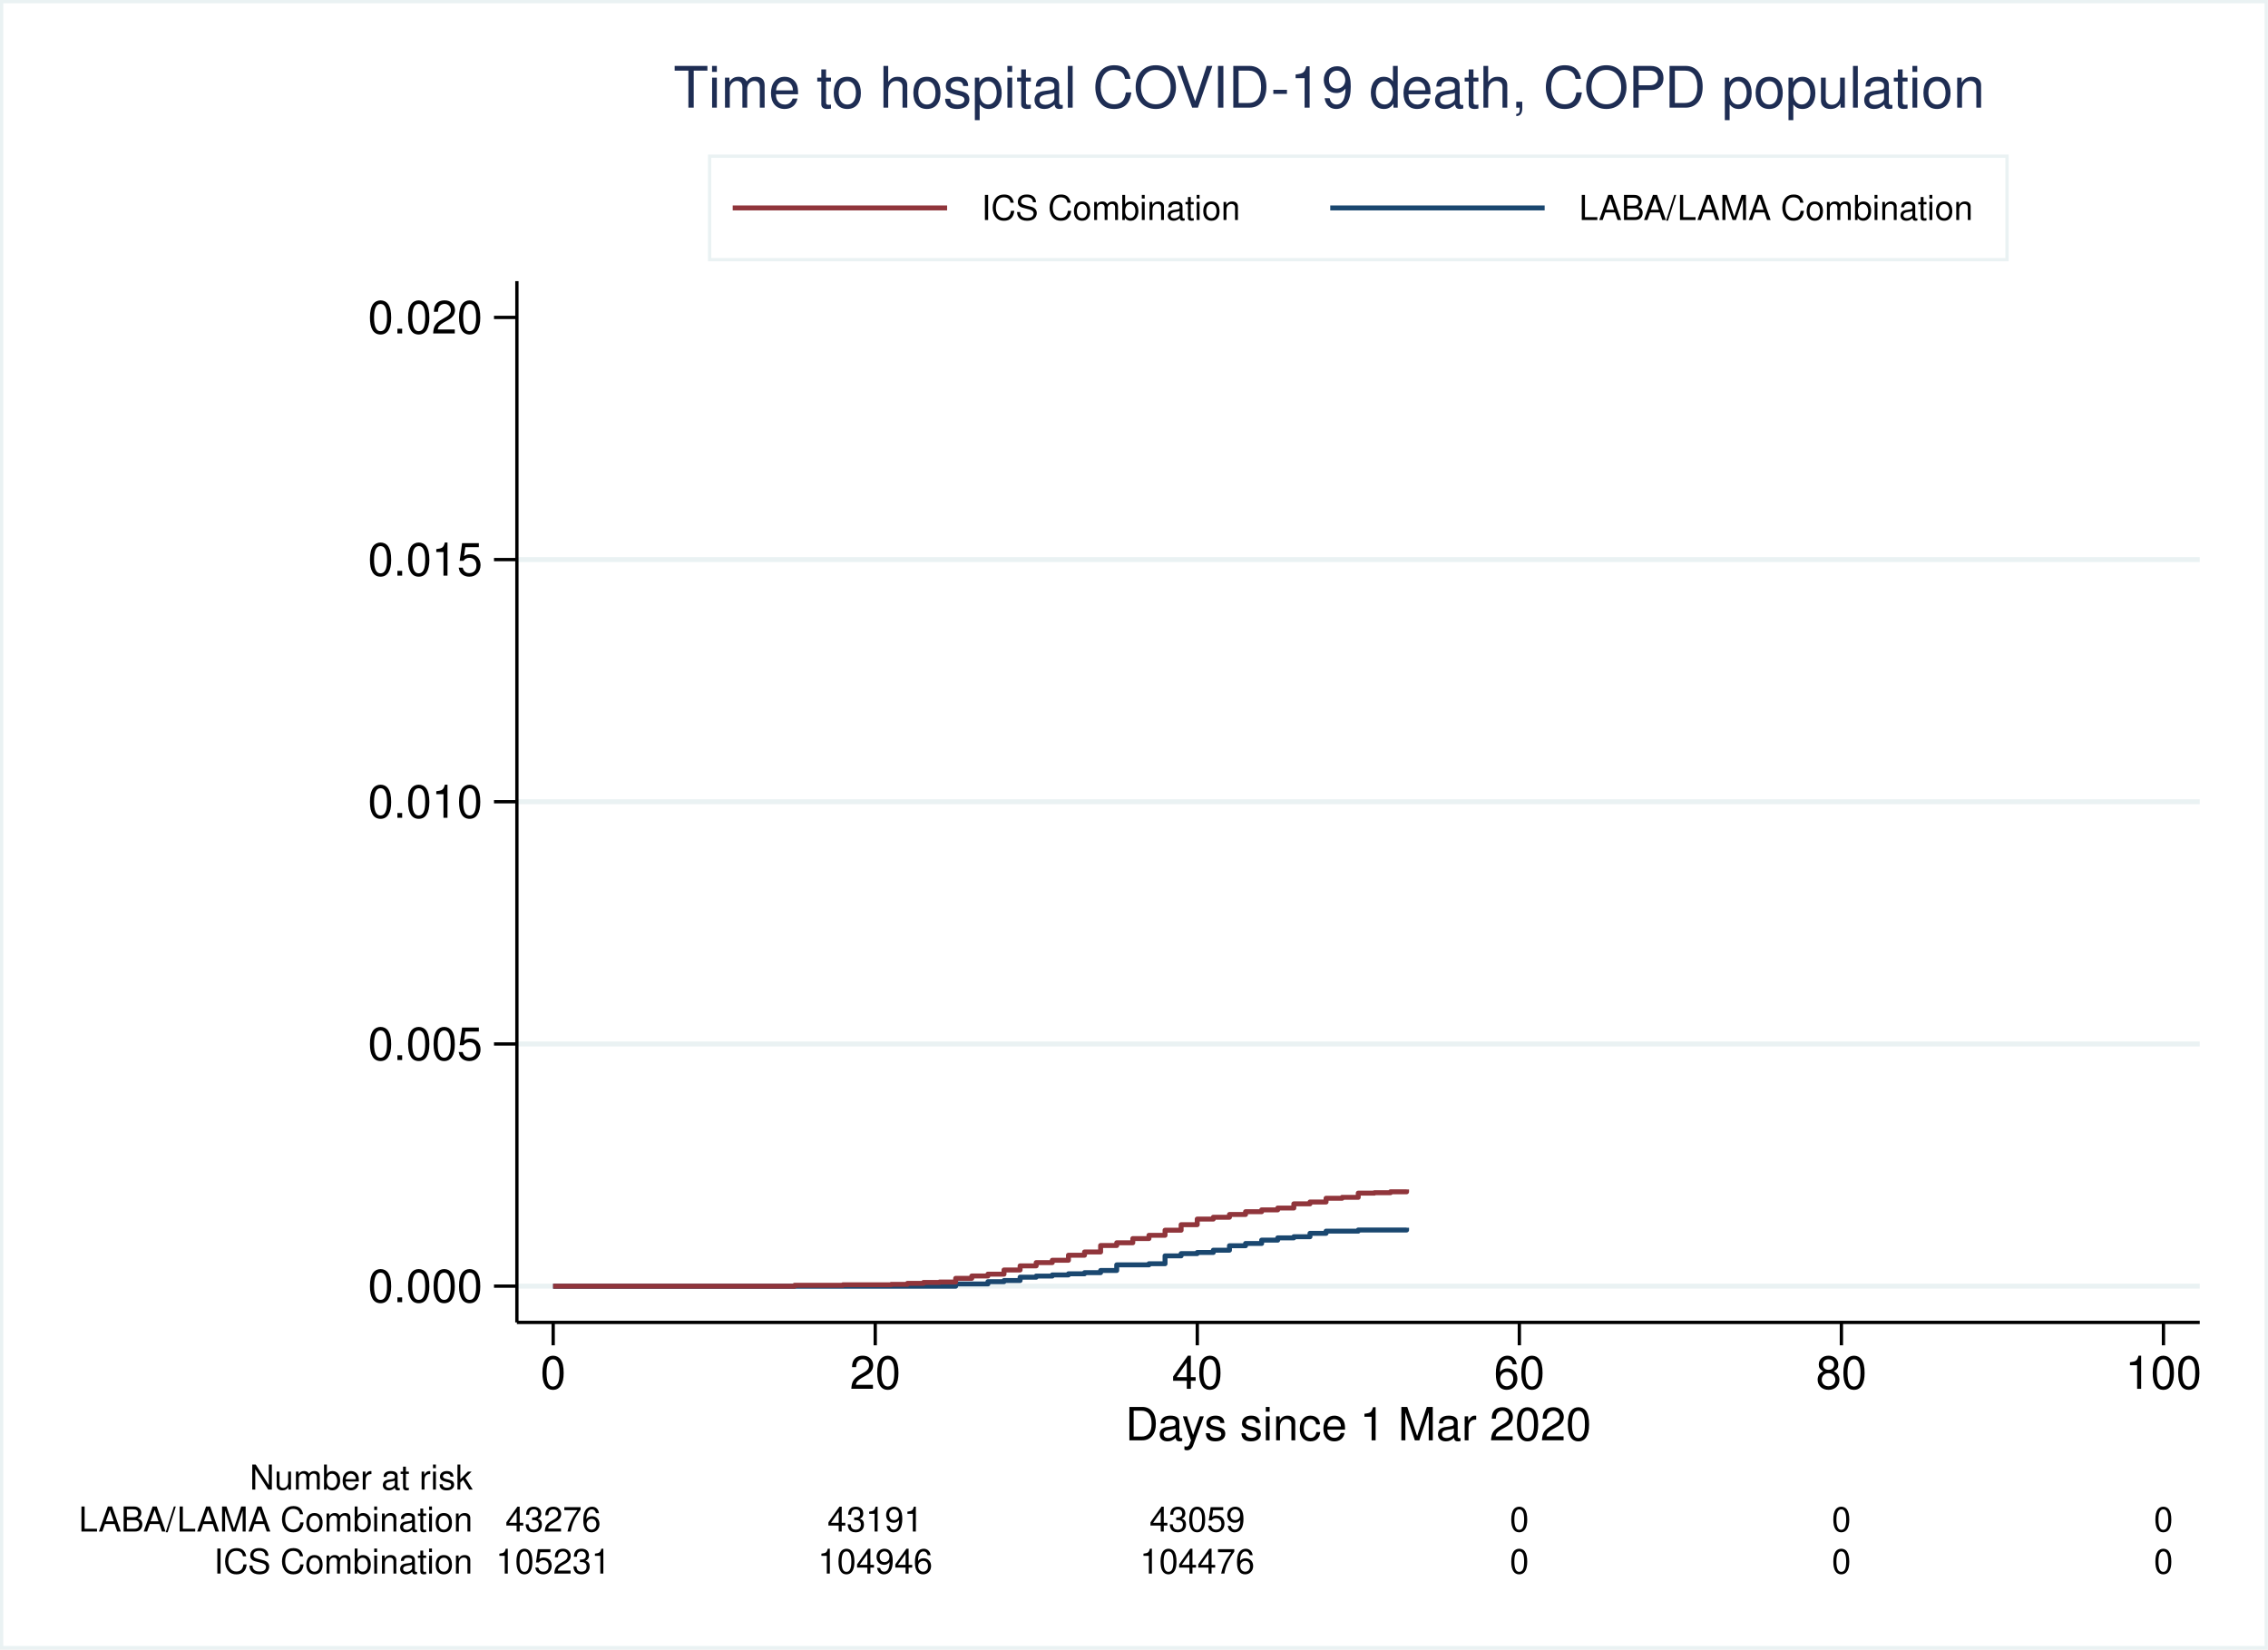
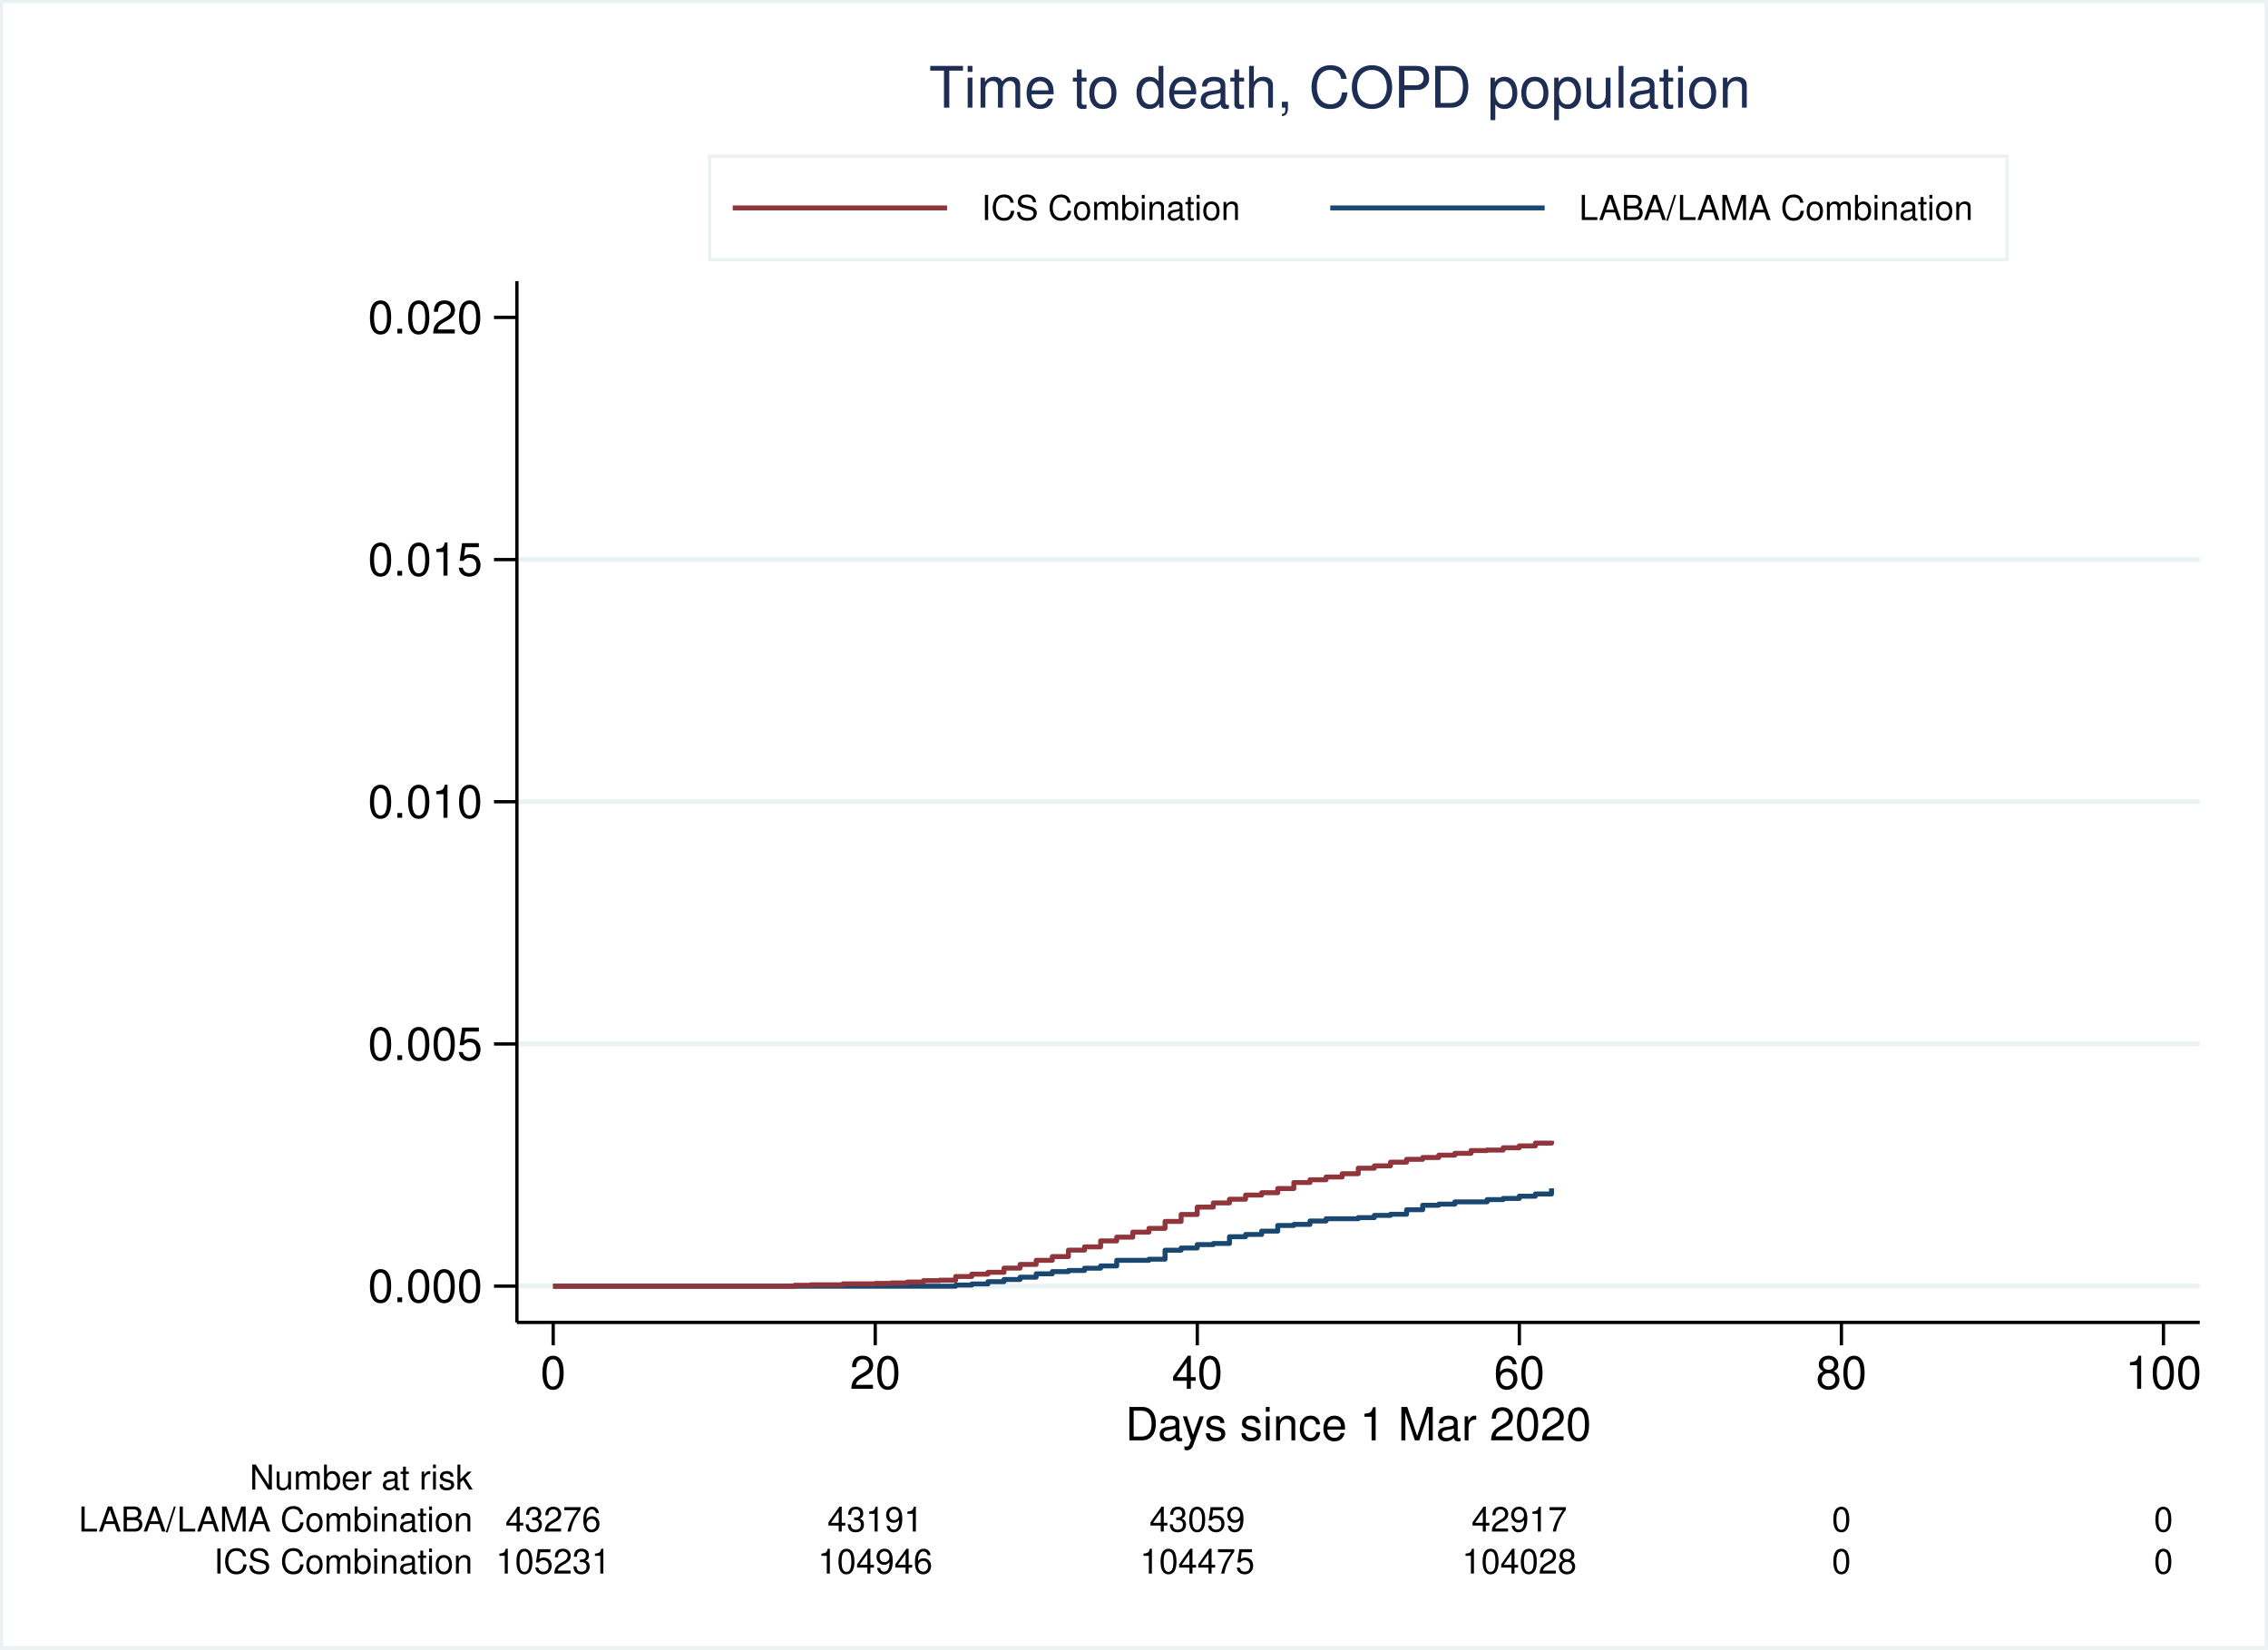
<svg xmlns="http://www.w3.org/2000/svg" version="1.1" width="5.50in" height="4.00in" viewBox="0 0 3960 2880">
  <rect x="0" y="0" width="3960" height="2880" style="fill:#EAF2F3;stroke:none" />
  <rect x="0.00" y="0.00" width="3959.88" height="2880.00" style="fill:#FFFFFF" />
  <rect x="2.88" y="2.88" width="3954.12" height="2874.24" style="fill:none;stroke:#EAF2F3;stroke-width:5.76" />
  <rect x="902.51" y="490.93" width="2938.32" height="1818.32" style="fill:#FFFFFF" />
  <rect x="905.39" y="493.81" width="2932.56" height="1812.56" style="fill:none;stroke:#FFFFFF;stroke-width:5.76" />
  <line x1="902.51" y1="2245.89" x2="3840.83" y2="2245.89" style="stroke:#EAF2F3;stroke-width:8.64" />
  <line x1="902.51" y1="1823.02" x2="3840.83" y2="1823.02" style="stroke:#EAF2F3;stroke-width:8.64" />
  <line x1="902.51" y1="1400.03" x2="3840.83" y2="1400.03" style="stroke:#EAF2F3;stroke-width:8.64" />
  <line x1="902.51" y1="977.16" x2="3840.83" y2="977.16" style="stroke:#EAF2F3;stroke-width:8.64" />
-   <path d=" M965.75 2246.01 L965.75 2246.01 L965.75 2246.01 L993.84 2246.01 L993.84 2246.01 L1022.05 2246.01 L1022.05 2246.01 L1050.14 2246.01 L1050.14 2246.01 L1078.23 2246.01 L1078.23 2246.01 L1106.33 2246.01 L1106.33 2246.01 L1134.42 2246.01 L1134.42 2246.01 L1162.63 2246.01 L1162.63 2246.01 L1190.72 2246.01 L1190.72 2246.01 L1218.81 2246.01 L1218.81 2246.01 L1246.90 2246.01 L1246.90 2246.01 L1275.00 2246.01 L1275.00 2246.01 L1303.21 2246.01 L1303.21 2246.01 L1331.30 2246.01 L1331.30 2246.01 L1359.39 2246.01 L1359.39 2246.01 L1387.48 2246.01 L1387.48 2246.01 L1415.58 2246.01 L1415.58 2246.01 L1443.79 2246.01 L1443.79 2246.01 L1471.88 2246.01 L1471.88 2246.01 L1499.97 2246.01 L1499.97 2246.01 L1528.07 2246.01 L1528.07 2246.01 L1556.16 2246.01 L1556.16 2246.01 L1584.37 2246.01 L1584.37 2246.01 L1612.46 2246.01 L1612.46 2246.01 L1640.55 2246.01 L1640.55 2246.01 L1668.64 2246.01 L1668.64 2242.05 L1696.74 2242.05 L1696.74 2242.05 L1724.95 2242.05 L1724.95 2238.09 L1753.04 2238.09 L1753.04 2236.11 L1781.13 2236.11 L1781.13 2230.29 L1809.22 2230.29 L1809.22 2228.31 L1837.32 2228.31 L1837.32 2226.33 L1865.53 2226.33 L1865.53 2224.35 L1893.62 2224.35 L1893.62 2222.37 L1921.71 2222.37 L1921.71 2218.54 L1949.81 2218.54 L1949.81 2208.76 L1977.90 2208.76 L1977.90 2208.76 L2006.11 2208.76 L2006.11 2206.78 L2034.20 2206.78 L2034.20 2193.04 L2062.29 2193.04 L2062.29 2189.08 L2090.39 2189.08 L2090.39 2187.10 L2118.48 2187.10 L2118.48 2183.14 L2146.69 2183.14 L2146.69 2175.35 L2174.78 2175.35 L2174.78 2171.39 L2202.87 2171.39 L2202.87 2165.57 L2230.97 2165.57 L2230.97 2161.61 L2259.06 2161.61 L2259.06 2159.63 L2287.27 2159.63 L2287.27 2153.69 L2315.36 2153.69 L2315.36 2149.85 L2343.45 2149.85 L2343.45 2149.85 L2371.55 2149.85 L2371.55 2147.87 L2399.64 2147.87 L2399.64 2147.87 L2427.85 2147.87 L2427.85 2147.87 L2455.94 2147.87 L2455.94 2143.91" stroke-linejoin="round" style="fill:none;stroke:#1A476F;stroke-width:8.64" />
-   <path d=" M965.75 2246.01 L965.75 2246.01 L965.75 2246.01 L993.84 2246.01 L993.84 2246.01 L1022.05 2246.01 L1022.05 2246.01 L1050.14 2246.01 L1050.14 2246.01 L1078.23 2246.01 L1078.23 2246.01 L1106.33 2246.01 L1106.33 2246.01 L1134.42 2246.01 L1134.42 2246.01 L1162.63 2246.01 L1162.63 2246.01 L1190.72 2246.01 L1190.72 2246.01 L1218.81 2246.01 L1218.81 2246.01 L1246.90 2246.01 L1246.90 2246.01 L1275.00 2246.01 L1275.00 2246.01 L1303.21 2246.01 L1303.21 2246.01 L1331.30 2246.01 L1331.30 2246.01 L1359.39 2246.01 L1359.39 2246.01 L1387.48 2246.01 L1387.48 2244.40 L1415.58 2244.40 L1415.58 2244.40 L1443.79 2244.40 L1443.79 2244.40 L1471.88 2244.40 L1471.88 2243.53 L1499.97 2243.53 L1499.97 2243.53 L1528.07 2243.53 L1528.07 2243.53 L1556.16 2243.53 L1556.16 2242.79 L1584.37 2242.79 L1584.37 2241.06 L1612.46 2241.06 L1612.46 2239.45 L1640.55 2239.45 L1640.55 2238.71 L1668.64 2238.71 L1668.64 2232.27 L1696.74 2232.27 L1696.74 2228.19 L1724.95 2228.19 L1724.95 2224.97 L1753.04 2224.97 L1753.04 2217.67 L1781.13 2217.67 L1781.13 2210.49 L1809.22 2210.49 L1809.22 2204.80 L1837.32 2204.80 L1837.32 2200.72 L1865.53 2200.72 L1865.53 2191.93 L1893.62 2191.93 L1893.62 2186.24 L1921.71 2186.24 L1921.71 2174.97 L1949.81 2174.97 L1949.81 2170.15 L1977.90 2170.15 L1977.90 2162.85 L2006.11 2162.85 L2006.11 2157.15 L2034.20 2157.15 L2034.20 2148.24 L2062.29 2148.24 L2062.29 2138.59 L2090.39 2138.59 L2090.39 2128.81 L2118.48 2128.81 L2118.48 2125.60 L2146.69 2125.60 L2146.69 2120.77 L2174.78 2120.77 L2174.78 2115.94 L2202.87 2115.94 L2202.87 2112.73 L2230.97 2112.73 L2230.97 2109.51 L2259.06 2109.51 L2259.06 2102.21 L2287.27 2102.21 L2287.27 2098.99 L2315.36 2098.99 L2315.36 2092.43 L2343.45 2092.43 L2343.45 2090.82 L2371.55 2090.82 L2371.55 2083.52 L2399.64 2083.52 L2399.64 2082.78 L2427.85 2082.78 L2427.85 2081.17 L2455.94 2081.17 L2455.94 2077.08" stroke-linejoin="round" style="fill:none;stroke:#90353B;stroke-width:8.64" />
+   <path d=" M965.75 2246.01 L965.75 2246.01 L965.75 2246.01 L993.84 2246.01 L993.84 2246.01 L1022.05 2246.01 L1022.05 2246.01 L1050.14 2246.01 L1050.14 2246.01 L1078.23 2246.01 L1078.23 2246.01 L1106.33 2246.01 L1106.33 2246.01 L1134.42 2246.01 L1134.42 2246.01 L1162.63 2246.01 L1162.63 2246.01 L1190.72 2246.01 L1190.72 2246.01 L1218.81 2246.01 L1218.81 2246.01 L1246.90 2246.01 L1246.90 2246.01 L1275.00 2246.01 L1275.00 2246.01 L1303.21 2246.01 L1303.21 2246.01 L1331.30 2246.01 L1331.30 2246.01 L1359.39 2246.01 L1359.39 2246.01 L1387.48 2246.01 L1387.48 2246.01 L1415.58 2246.01 L1415.58 2246.01 L1443.79 2246.01 L1443.79 2246.01 L1471.88 2246.01 L1471.88 2246.01 L1499.97 2246.01 L1499.97 2246.01 L1528.07 2246.01 L1528.07 2246.01 L1556.16 2246.01 L1556.16 2246.01 L1584.37 2246.01 L1584.37 2246.01 L1612.46 2246.01 L1612.46 2246.01 L1640.55 2246.01 L1640.55 2246.01 L1668.64 2246.01 L1668.64 2244.03 L1696.74 2244.03 L1696.74 2242.05 L1724.95 2242.05 L1724.95 2238.09 L1753.04 2238.09 L1753.04 2234.25 L1781.13 2234.25 L1781.13 2230.29 L1809.22 2230.29 L1809.22 2224.35 L1837.32 2224.35 L1837.32 2220.52 L1865.53 2220.52 L1865.53 2218.54 L1893.62 2218.54 L1893.62 2214.58 L1921.71 2214.58 L1921.71 2210.62 L1949.81 2210.62 L1949.81 2200.84 L1977.90 2200.84 L1977.90 2200.84 L2006.11 2200.84 L2006.11 2198.86 L2034.20 2198.86 L2034.20 2183.14 L2062.29 2183.14 L2062.29 2179.31 L2090.39 2179.31 L2090.39 2173.37 L2118.48 2173.37 L2118.48 2171.39 L2146.69 2171.39 L2146.69 2159.63 L2174.78 2159.63 L2174.78 2155.67 L2202.87 2155.67 L2202.87 2149.85 L2230.97 2149.85 L2230.97 2139.95 L2259.06 2139.95 L2259.06 2138.10 L2287.27 2138.10 L2287.27 2132.16 L2315.36 2132.16 L2315.36 2128.20 L2343.45 2128.20 L2343.45 2128.20 L2371.55 2128.20 L2371.55 2126.22 L2399.64 2126.22 L2399.64 2122.38 L2427.85 2122.38 L2427.85 2120.40 L2455.94 2120.40 L2455.94 2112.48 L2484.03 2112.48 L2484.03 2104.68 L2512.13 2104.68 L2512.13 2102.70 L2540.22 2102.70 L2540.22 2098.74 L2568.43 2098.74 L2568.43 2098.74 L2596.52 2098.74 L2596.52 2094.78 L2624.61 2094.78 L2624.61 2092.80 L2652.70 2092.80 L2652.70 2088.84 L2680.80 2088.84 L2680.80 2085.01 L2709.01 2085.01 L2709.01 2075.10" stroke-linejoin="round" style="fill:none;stroke:#1A476F;stroke-width:8.64" />
+   <path d=" M965.75 2246.01 L965.75 2246.01 L965.75 2246.01 L993.84 2246.01 L993.84 2246.01 L1022.05 2246.01 L1022.05 2246.01 L1050.14 2246.01 L1050.14 2246.01 L1078.23 2246.01 L1078.23 2246.01 L1106.33 2246.01 L1106.33 2246.01 L1134.42 2246.01 L1134.42 2246.01 L1162.63 2246.01 L1162.63 2246.01 L1190.72 2246.01 L1190.72 2246.01 L1218.81 2246.01 L1218.81 2246.01 L1246.90 2246.01 L1246.90 2246.01 L1275.00 2246.01 L1275.00 2246.01 L1303.21 2246.01 L1303.21 2246.01 L1331.30 2246.01 L1331.30 2246.01 L1359.39 2246.01 L1359.39 2246.01 L1387.48 2246.01 L1387.48 2244.40 L1415.58 2244.40 L1415.58 2243.53 L1443.79 2243.53 L1443.79 2243.53 L1471.88 2243.53 L1471.88 2241.93 L1499.97 2241.93 L1499.97 2241.93 L1528.07 2241.93 L1528.07 2241.18 L1556.16 2241.18 L1556.16 2240.32 L1584.37 2240.32 L1584.37 2238.71 L1612.46 2238.71 L1612.46 2236.23 L1640.55 2236.23 L1640.55 2235.49 L1668.64 2235.49 L1668.64 2229.05 L1696.74 2229.05 L1696.74 2224.97 L1724.95 2224.97 L1724.95 2221.75 L1753.04 2221.75 L1753.04 2214.45 L1781.13 2214.45 L1781.13 2208.02 L1809.22 2208.02 L1809.22 2200.84 L1837.32 2200.84 L1837.32 2194.28 L1865.53 2194.28 L1865.53 2183.02 L1893.62 2183.02 L1893.62 2177.33 L1921.71 2177.33 L1921.71 2166.93 L1949.81 2166.93 L1949.81 2160.37 L1977.90 2160.37 L1977.90 2151.58 L2006.11 2151.58 L2006.11 2145.03 L2034.20 2145.03 L2034.20 2132.90 L2062.29 2132.90 L2062.29 2120.77 L2090.39 2120.77 L2090.39 2107.90 L2118.48 2107.90 L2118.48 2100.60 L2146.69 2100.60 L2146.69 2094.16 L2174.78 2094.16 L2174.78 2086.86 L2202.87 2086.86 L2202.87 2082.78 L2230.97 2082.78 L2230.97 2075.48 L2259.06 2075.48 L2259.06 2064.96 L2287.27 2064.96 L2287.27 2060.13 L2315.36 2060.13 L2315.36 2055.30 L2343.45 2055.30 L2343.45 2049.61 L2371.55 2049.61 L2371.55 2039.96 L2399.64 2039.96 L2399.64 2035.87 L2427.85 2035.87 L2427.85 2029.44 L2455.94 2029.44 L2455.94 2024.49 L2484.03 2024.49 L2484.03 2021.27 L2512.13 2021.27 L2512.13 2017.19 L2540.22 2017.19 L2540.22 2013.97 L2568.43 2013.97 L2568.43 2009.14 L2596.52 2009.14 L2596.52 2008.28 L2624.61 2008.28 L2624.61 2004.32 L2652.70 2004.32 L2652.70 2000.98 L2680.80 2000.98 L2680.80 1996.15 L2709.01 1996.15 L2709.01 1992.07" stroke-linejoin="round" style="fill:none;stroke:#90353B;stroke-width:8.64" />
  <line x1="902.51" y1="2309.25" x2="902.51" y2="490.93" style="stroke:#000000;stroke-width:5.76" />
  <line x1="902.51" y1="2245.89" x2="862.54" y2="2245.89" style="stroke:#000000;stroke-width:5.76" />
  <text x="842.49" y="2273.90" style="font-family:'Helvetica';font-size:79.94px;fill:#000000" text-anchor="end">0.000</text>
  <line x1="902.51" y1="1823.02" x2="862.54" y2="1823.02" style="stroke:#000000;stroke-width:5.76" />
  <text x="842.49" y="1851.03" style="font-family:'Helvetica';font-size:79.94px;fill:#000000" text-anchor="end">0.005</text>
  <line x1="902.51" y1="1400.03" x2="862.54" y2="1400.03" style="stroke:#000000;stroke-width:5.76" />
  <text x="842.49" y="1428.04" style="font-family:'Helvetica';font-size:79.94px;fill:#000000" text-anchor="end">0.010</text>
  <line x1="902.51" y1="977.16" x2="862.54" y2="977.16" style="stroke:#000000;stroke-width:5.76" />
  <text x="842.49" y="1005.17" style="font-family:'Helvetica';font-size:79.94px;fill:#000000" text-anchor="end">0.015</text>
  <line x1="902.51" y1="554.29" x2="862.54" y2="554.29" style="stroke:#000000;stroke-width:5.76" />
  <text x="842.49" y="582.31" style="font-family:'Helvetica';font-size:79.94px;fill:#000000" text-anchor="end">0.020</text>
  <text x="965.87" y="2747.83" style="font-family:'Helvetica';font-size:60.02px;fill:#000000" text-anchor="middle">105231</text>
  <text x="1528.19" y="2747.83" style="font-family:'Helvetica';font-size:60.02px;fill:#000000" text-anchor="middle">104946</text>
-   <text x="2090.51" y="2747.83" style="font-family:'Helvetica';font-size:60.02px;fill:#000000" text-anchor="middle">104476</text>
-   <text x="2652.83" y="2747.83" style="font-family:'Helvetica';font-size:60.02px;fill:#000000" text-anchor="middle">0</text>
+   <text x="2090.51" y="2747.83" style="font-family:'Helvetica';font-size:60.02px;fill:#000000" text-anchor="middle">104475</text>
+   <text x="2652.83" y="2747.83" style="font-family:'Helvetica';font-size:60.02px;fill:#000000" text-anchor="middle">104028</text>
  <text x="3215.15" y="2747.83" style="font-family:'Helvetica';font-size:60.02px;fill:#000000" text-anchor="middle">0</text>
  <text x="3777.47" y="2747.83" style="font-family:'Helvetica';font-size:60.02px;fill:#000000" text-anchor="middle">0</text>
  <text x="825.29" y="2747.83" style="font-family:'Helvetica';font-size:60.02px;fill:#000000" text-anchor="end">ICS Combination</text>
  <text x="965.87" y="2674.44" style="font-family:'Helvetica';font-size:60.02px;fill:#000000" text-anchor="middle">43276</text>
  <text x="1528.19" y="2674.44" style="font-family:'Helvetica';font-size:60.02px;fill:#000000" text-anchor="middle">43191</text>
  <text x="2090.51" y="2674.44" style="font-family:'Helvetica';font-size:60.02px;fill:#000000" text-anchor="middle">43059</text>
-   <text x="2652.83" y="2674.44" style="font-family:'Helvetica';font-size:60.02px;fill:#000000" text-anchor="middle">0</text>
+   <text x="2652.83" y="2674.44" style="font-family:'Helvetica';font-size:60.02px;fill:#000000" text-anchor="middle">42917</text>
  <text x="3215.15" y="2674.44" style="font-family:'Helvetica';font-size:60.02px;fill:#000000" text-anchor="middle">0</text>
  <text x="3777.47" y="2674.44" style="font-family:'Helvetica';font-size:60.02px;fill:#000000" text-anchor="middle">0</text>
  <text x="825.29" y="2674.44" style="font-family:'Helvetica';font-size:60.02px;fill:#000000" text-anchor="end">LABA/LAMA Combination</text>
  <text x="825.29" y="2601.18" style="font-family:'Helvetica';font-size:60.02px;fill:#000000" text-anchor="end">Number at risk</text>
  <line x1="902.51" y1="2309.25" x2="3840.83" y2="2309.25" style="stroke:#000000;stroke-width:5.76" />
  <line x1="965.87" y1="2309.25" x2="965.87" y2="2349.22" style="stroke:#000000;stroke-width:5.76" />
  <text x="965.87" y="2425.17" style="font-family:'Helvetica';font-size:79.94px;fill:#000000" text-anchor="middle">0</text>
  <line x1="1528.19" y1="2309.25" x2="1528.19" y2="2349.22" style="stroke:#000000;stroke-width:5.76" />
  <text x="1528.19" y="2425.17" style="font-family:'Helvetica';font-size:79.94px;fill:#000000" text-anchor="middle">20</text>
  <line x1="2090.51" y1="2309.25" x2="2090.51" y2="2349.22" style="stroke:#000000;stroke-width:5.76" />
  <text x="2090.51" y="2425.17" style="font-family:'Helvetica';font-size:79.94px;fill:#000000" text-anchor="middle">40</text>
  <line x1="2652.83" y1="2309.25" x2="2652.83" y2="2349.22" style="stroke:#000000;stroke-width:5.76" />
  <text x="2652.83" y="2425.17" style="font-family:'Helvetica';font-size:79.94px;fill:#000000" text-anchor="middle">60</text>
  <line x1="3215.15" y1="2309.25" x2="3215.15" y2="2349.22" style="stroke:#000000;stroke-width:5.76" />
  <text x="3215.15" y="2425.17" style="font-family:'Helvetica';font-size:79.94px;fill:#000000" text-anchor="middle">80</text>
  <line x1="3777.47" y1="2309.25" x2="3777.47" y2="2349.22" style="stroke:#000000;stroke-width:5.76" />
  <text x="3777.47" y="2425.17" style="font-family:'Helvetica';font-size:79.94px;fill:#000000" text-anchor="middle">100</text>
  <text x="2371.67" y="2515.14" style="font-family:'Helvetica';font-size:79.94px;fill:#000000" text-anchor="middle">Days since 1 Mar 2020</text>
  <rect x="1236.14" y="269.91" width="2271.06" height="186.37" style="fill:#FFFFFF" />
  <rect x="1239.02" y="272.79" width="2265.30" height="180.61" style="fill:none;stroke:#EAF2F3;stroke-width:5.76" />
  <line x1="1279.33" y1="363.09" x2="1653.67" y2="363.09" style="stroke:#90353B;stroke-width:8.64" />
  <line x1="2322.66" y1="363.09" x2="2697.01" y2="363.09" style="stroke:#1A476F;stroke-width:8.64" />
  <text x="1713.69" y="384.13" style="font-family:'Helvetica';font-size:60.02px;fill:#000000">ICS Combination</text>
  <text x="2757.03" y="384.13" style="font-family:'Helvetica';font-size:60.02px;fill:#000000">LABA/LAMA Combination</text>
-   <text x="1175.87" y="187.99" style="font-family:'Helvetica';font-size:99.99px;fill:#1E2D53">Time to hospital COVID-19 death, COPD population</text>
+   <text x="1622.12" y="187.99" style="font-family:'Helvetica';font-size:99.99px;fill:#1E2D53">Time to death, COPD population</text>
</svg>
